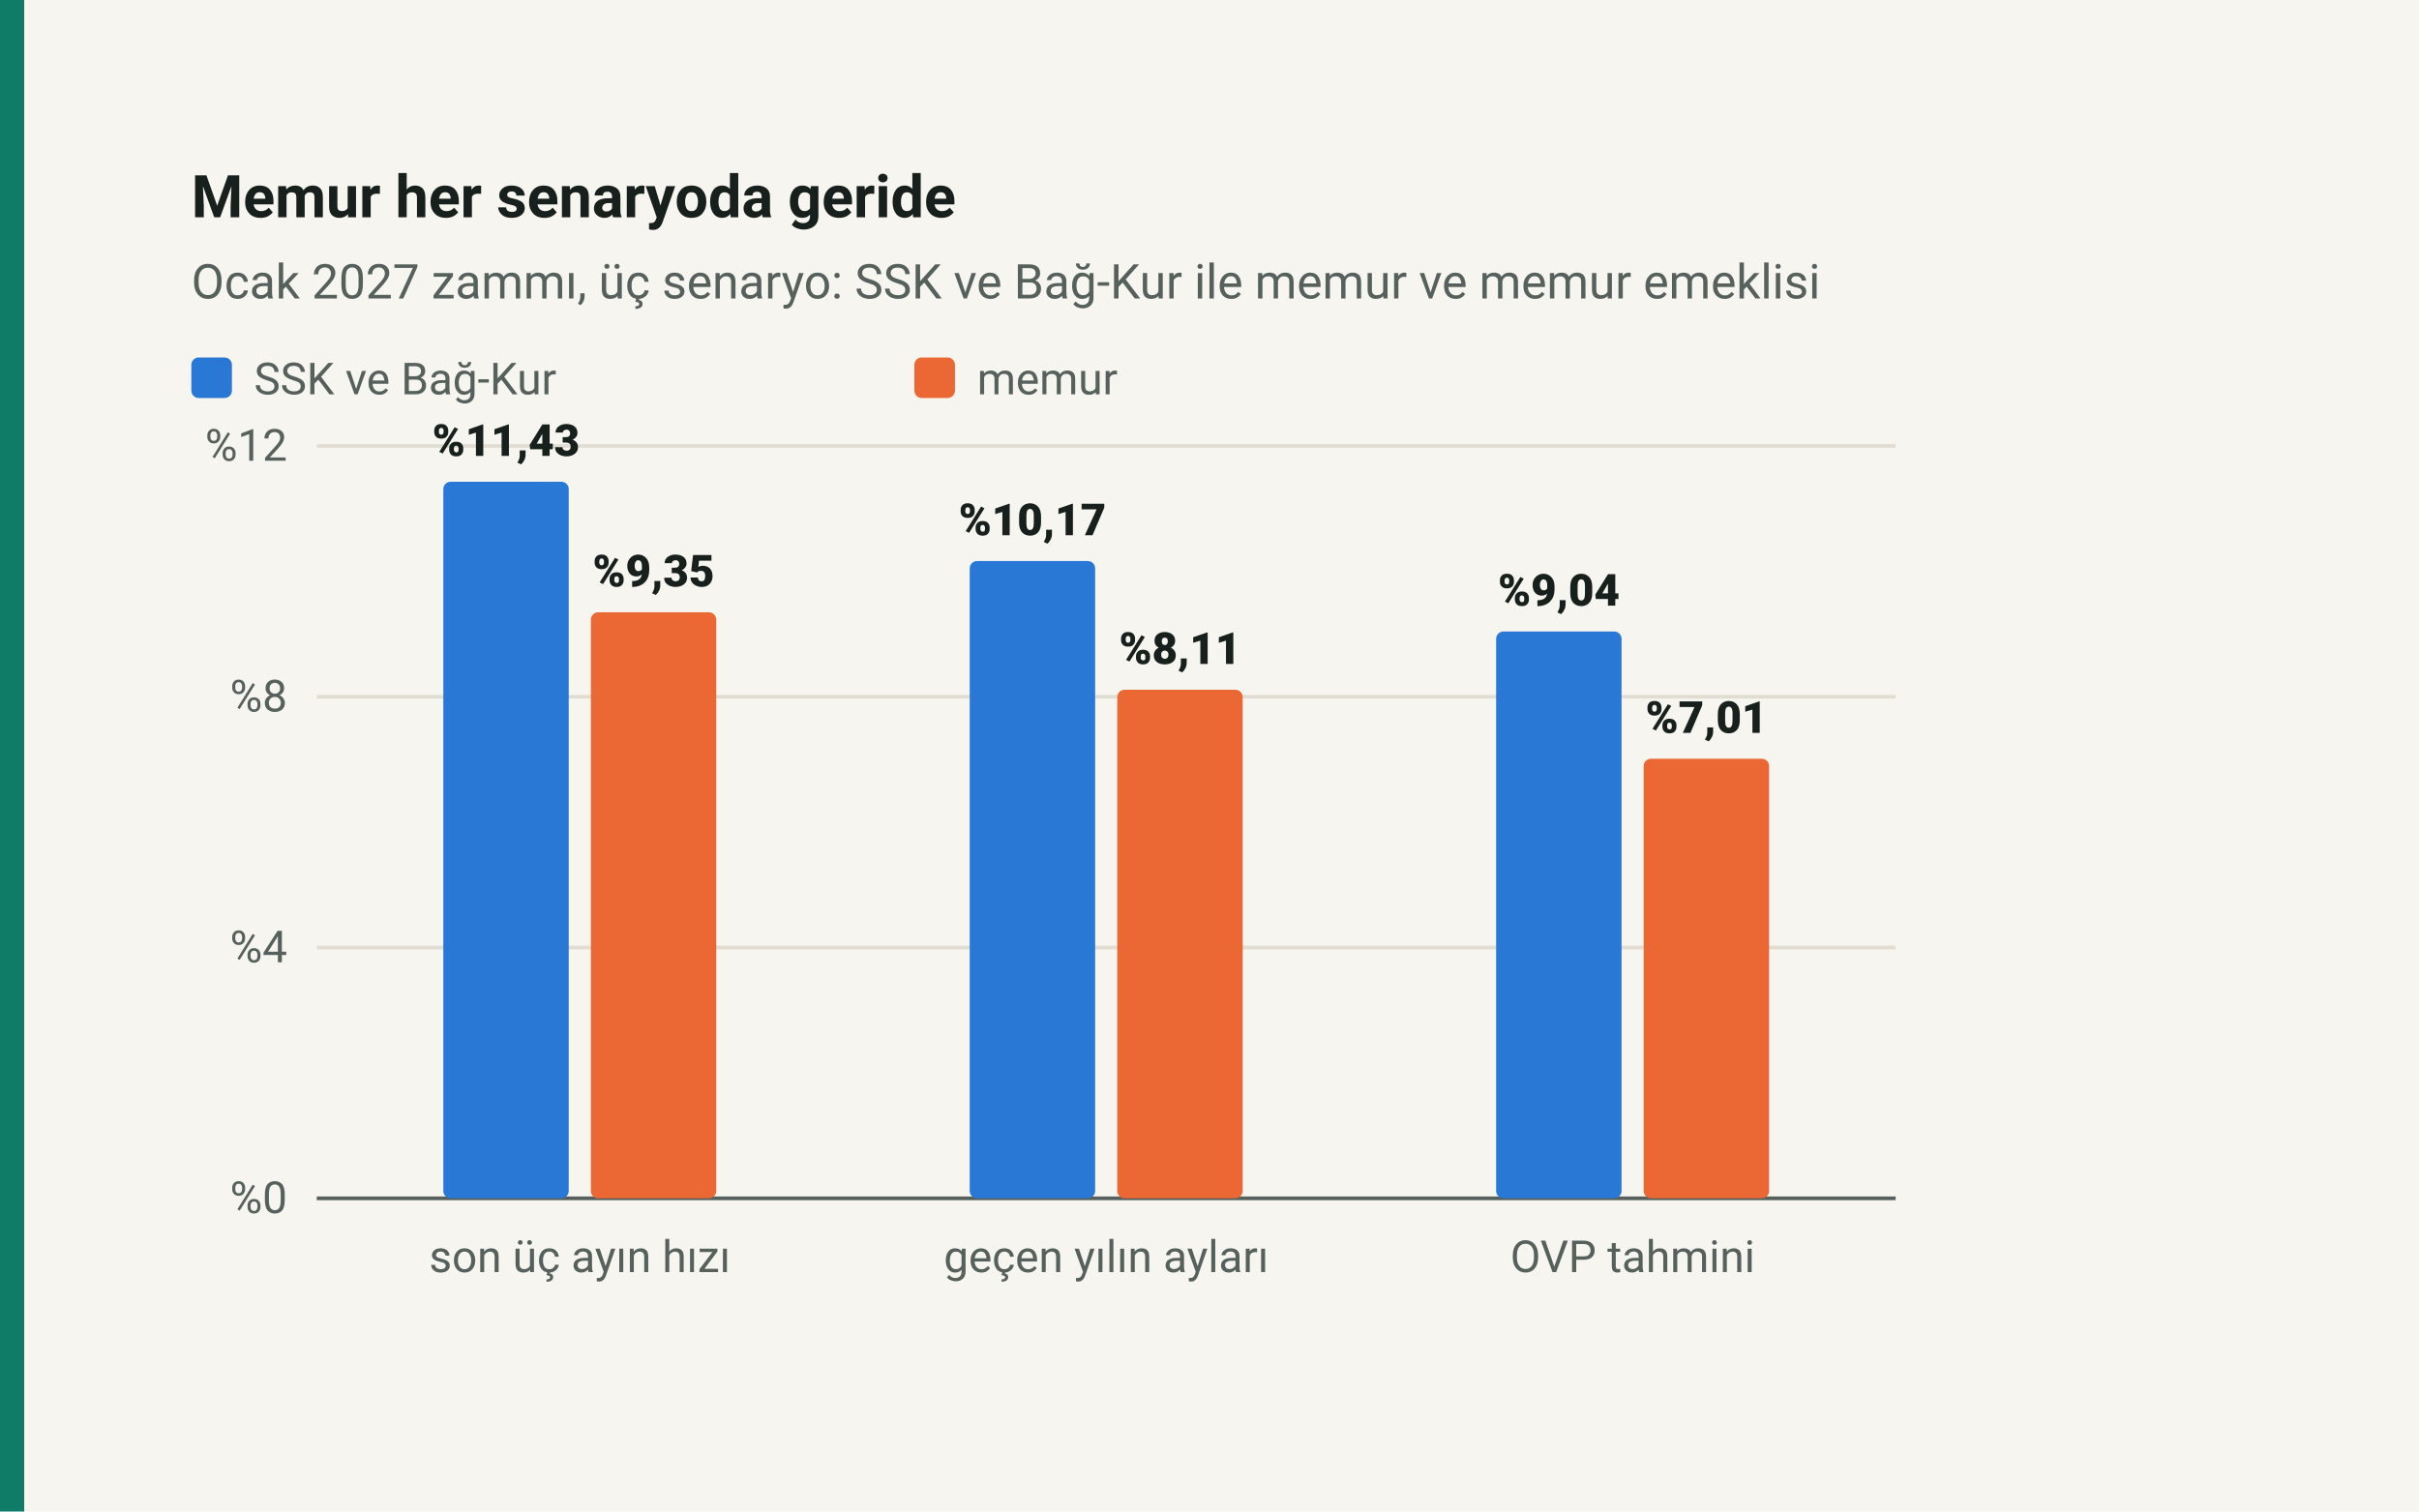
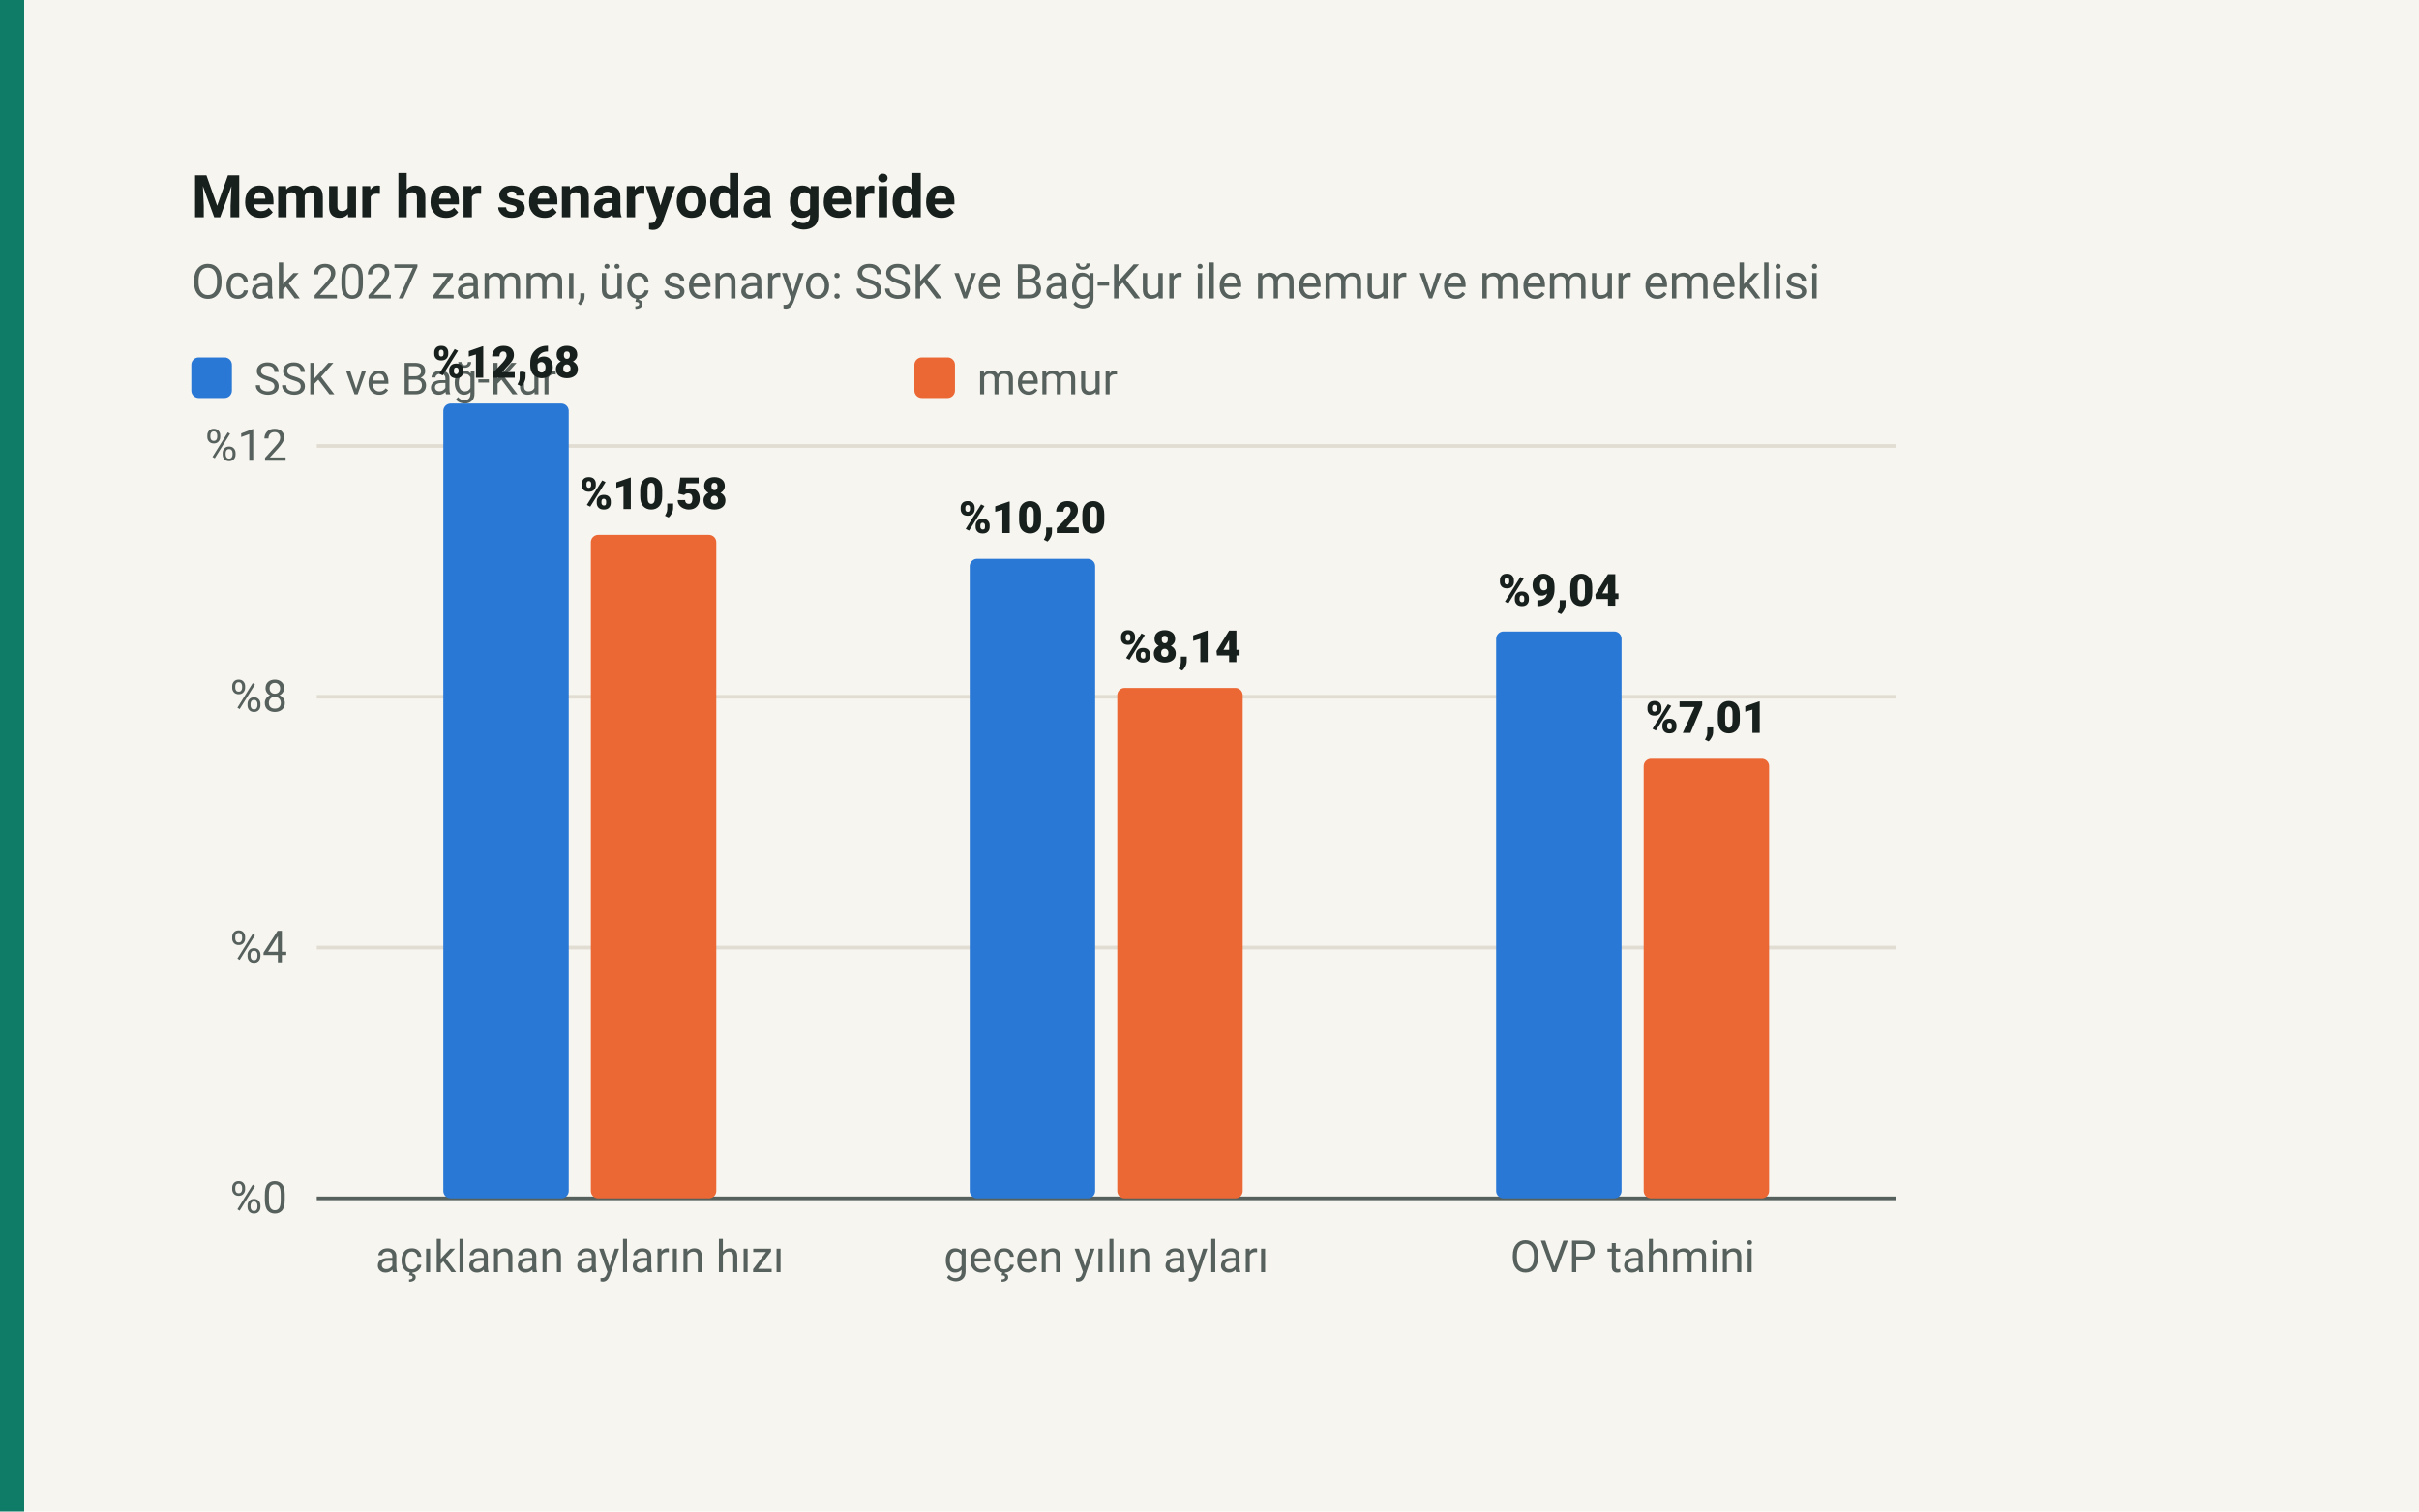
- <svg xmlns="http://www.w3.org/2000/svg" viewBox="0 0 800 500" width="800" height="500" role="img" aria-label="Üç senaryoda memur zammı SSK ve Bağ-Kur zammının yaklaşık iki puan altında: %9,35'e karşı %11,43; %8,11'e karşı %10,17; %7,01'e karşı %9,04.">
+ <svg xmlns="http://www.w3.org/2000/svg" viewBox="0 0 800 500" width="800" height="500" role="img" aria-label="Üç senaryoda memur zammı SSK ve Bağ-Kur zammının yaklaşık iki puan altında: %10,58'e karşı %12,68; %8,14'e karşı %10,20; %7,01'e karşı %9,04.">
  <style>text{font-family:"Segoe UI",-apple-system,BlinkMacSystemFont,Roboto,Helvetica,Arial,sans-serif}</style>
  <rect width="800" height="500" fill="#f7f5f0" />
  <rect width="8" height="500" fill="#0e7c66" />
  <svg x="34" y="30" width="732" height="440" viewBox="0 0 600 360">
    <text x="24" y="34" font-size="16" font-weight="700" fill="#17201d">Memur her senaryoda geride</text>
    <text x="24" y="56" font-size="13" fill="#56605c">Ocak 2027 zammı, üç senaryo: SSK ve Bağ-Kur ile memur ve memur emeklisi</text>
    <rect x="24" y="72" width="11" height="11" rx="2" fill="#2a78d6" />
    <text x="41" y="82" font-size="12" fill="#56605c">SSK ve Bağ-Kur</text>
    <rect x="220" y="72" width="11" height="11" rx="2" fill="#eb6834" />
    <text x="237" y="82" font-size="12" fill="#56605c">memur</text>
    <path d="M58 300.0 H486" stroke="#56605c" stroke-width="1" />
    <text x="50" y="304.0" font-size="12" fill="#56605c" text-anchor="end">%0</text>
    <path d="M58 232.0 H486" stroke="#e2ddd2" stroke-width="1" />
    <text x="50" y="236.0" font-size="12" fill="#56605c" text-anchor="end">%4</text>
    <path d="M58 164.0 H486" stroke="#e2ddd2" stroke-width="1" />
    <text x="50" y="168.0" font-size="12" fill="#56605c" text-anchor="end">%8</text>
    <path d="M58 96.0 H486" stroke="#e2ddd2" stroke-width="1" />
    <text x="50" y="100.0" font-size="12" fill="#56605c" text-anchor="end">%12</text>
-     <rect x="92.3" y="105.7" width="34" height="194.3" rx="2" fill="#2a78d6" />
-     <text x="109.3" y="98.7" text-anchor="middle" font-size="12" font-weight="800" fill="#17201d">%11,43</text>
-     <rect x="132.3" y="141.1" width="34" height="158.9" rx="2" fill="#eb6834" />
-     <text x="149.3" y="134.1" text-anchor="middle" font-size="12" font-weight="800" fill="#17201d">%9,35</text>
-     <text x="129.3" y="320" font-size="12" fill="#56605c" text-anchor="middle">son üç ayın hızı</text>
-     <rect x="235.0" y="127.2" width="34" height="172.8" rx="2" fill="#2a78d6" />
-     <text x="252.0" y="120.2" text-anchor="middle" font-size="12" font-weight="800" fill="#17201d">%10,17</text>
-     <rect x="275.0" y="162.1" width="34" height="137.9" rx="2" fill="#eb6834" />
-     <text x="292.0" y="155.1" text-anchor="middle" font-size="12" font-weight="800" fill="#17201d">%8,11</text>
+     <rect x="92.3" y="84.5" width="34" height="215.5" rx="2" fill="#2a78d6" />
+     <text x="109.3" y="77.5" text-anchor="middle" font-size="12" font-weight="800" fill="#17201d">%12,68</text>
+     <rect x="132.3" y="120.1" width="34" height="179.9" rx="2" fill="#eb6834" />
+     <text x="149.3" y="113.1" text-anchor="middle" font-size="12" font-weight="800" fill="#17201d">%10,58</text>
+     <text x="129.3" y="320" font-size="12" fill="#56605c" text-anchor="middle">açıklanan ayların hızı</text>
+     <rect x="235.0" y="126.6" width="34" height="173.4" rx="2" fill="#2a78d6" />
+     <text x="252.0" y="119.6" text-anchor="middle" font-size="12" font-weight="800" fill="#17201d">%10,20</text>
+     <rect x="275.0" y="161.6" width="34" height="138.4" rx="2" fill="#eb6834" />
+     <text x="292.0" y="154.6" text-anchor="middle" font-size="12" font-weight="800" fill="#17201d">%8,14</text>
    <text x="272.0" y="320" font-size="12" fill="#56605c" text-anchor="middle">geçen yılın ayları</text>
    <rect x="377.7" y="146.3" width="34" height="153.7" rx="2" fill="#2a78d6" />
    <text x="394.7" y="139.3" text-anchor="middle" font-size="12" font-weight="800" fill="#17201d">%9,04</text>
    <rect x="417.7" y="180.8" width="34" height="119.2" rx="2" fill="#eb6834" />
    <text x="434.7" y="173.8" text-anchor="middle" font-size="12" font-weight="800" fill="#17201d">%7,01</text>
    <text x="414.7" y="320" font-size="12" fill="#56605c" text-anchor="middle">OVP tahmini</text>
  </svg>
</svg>
